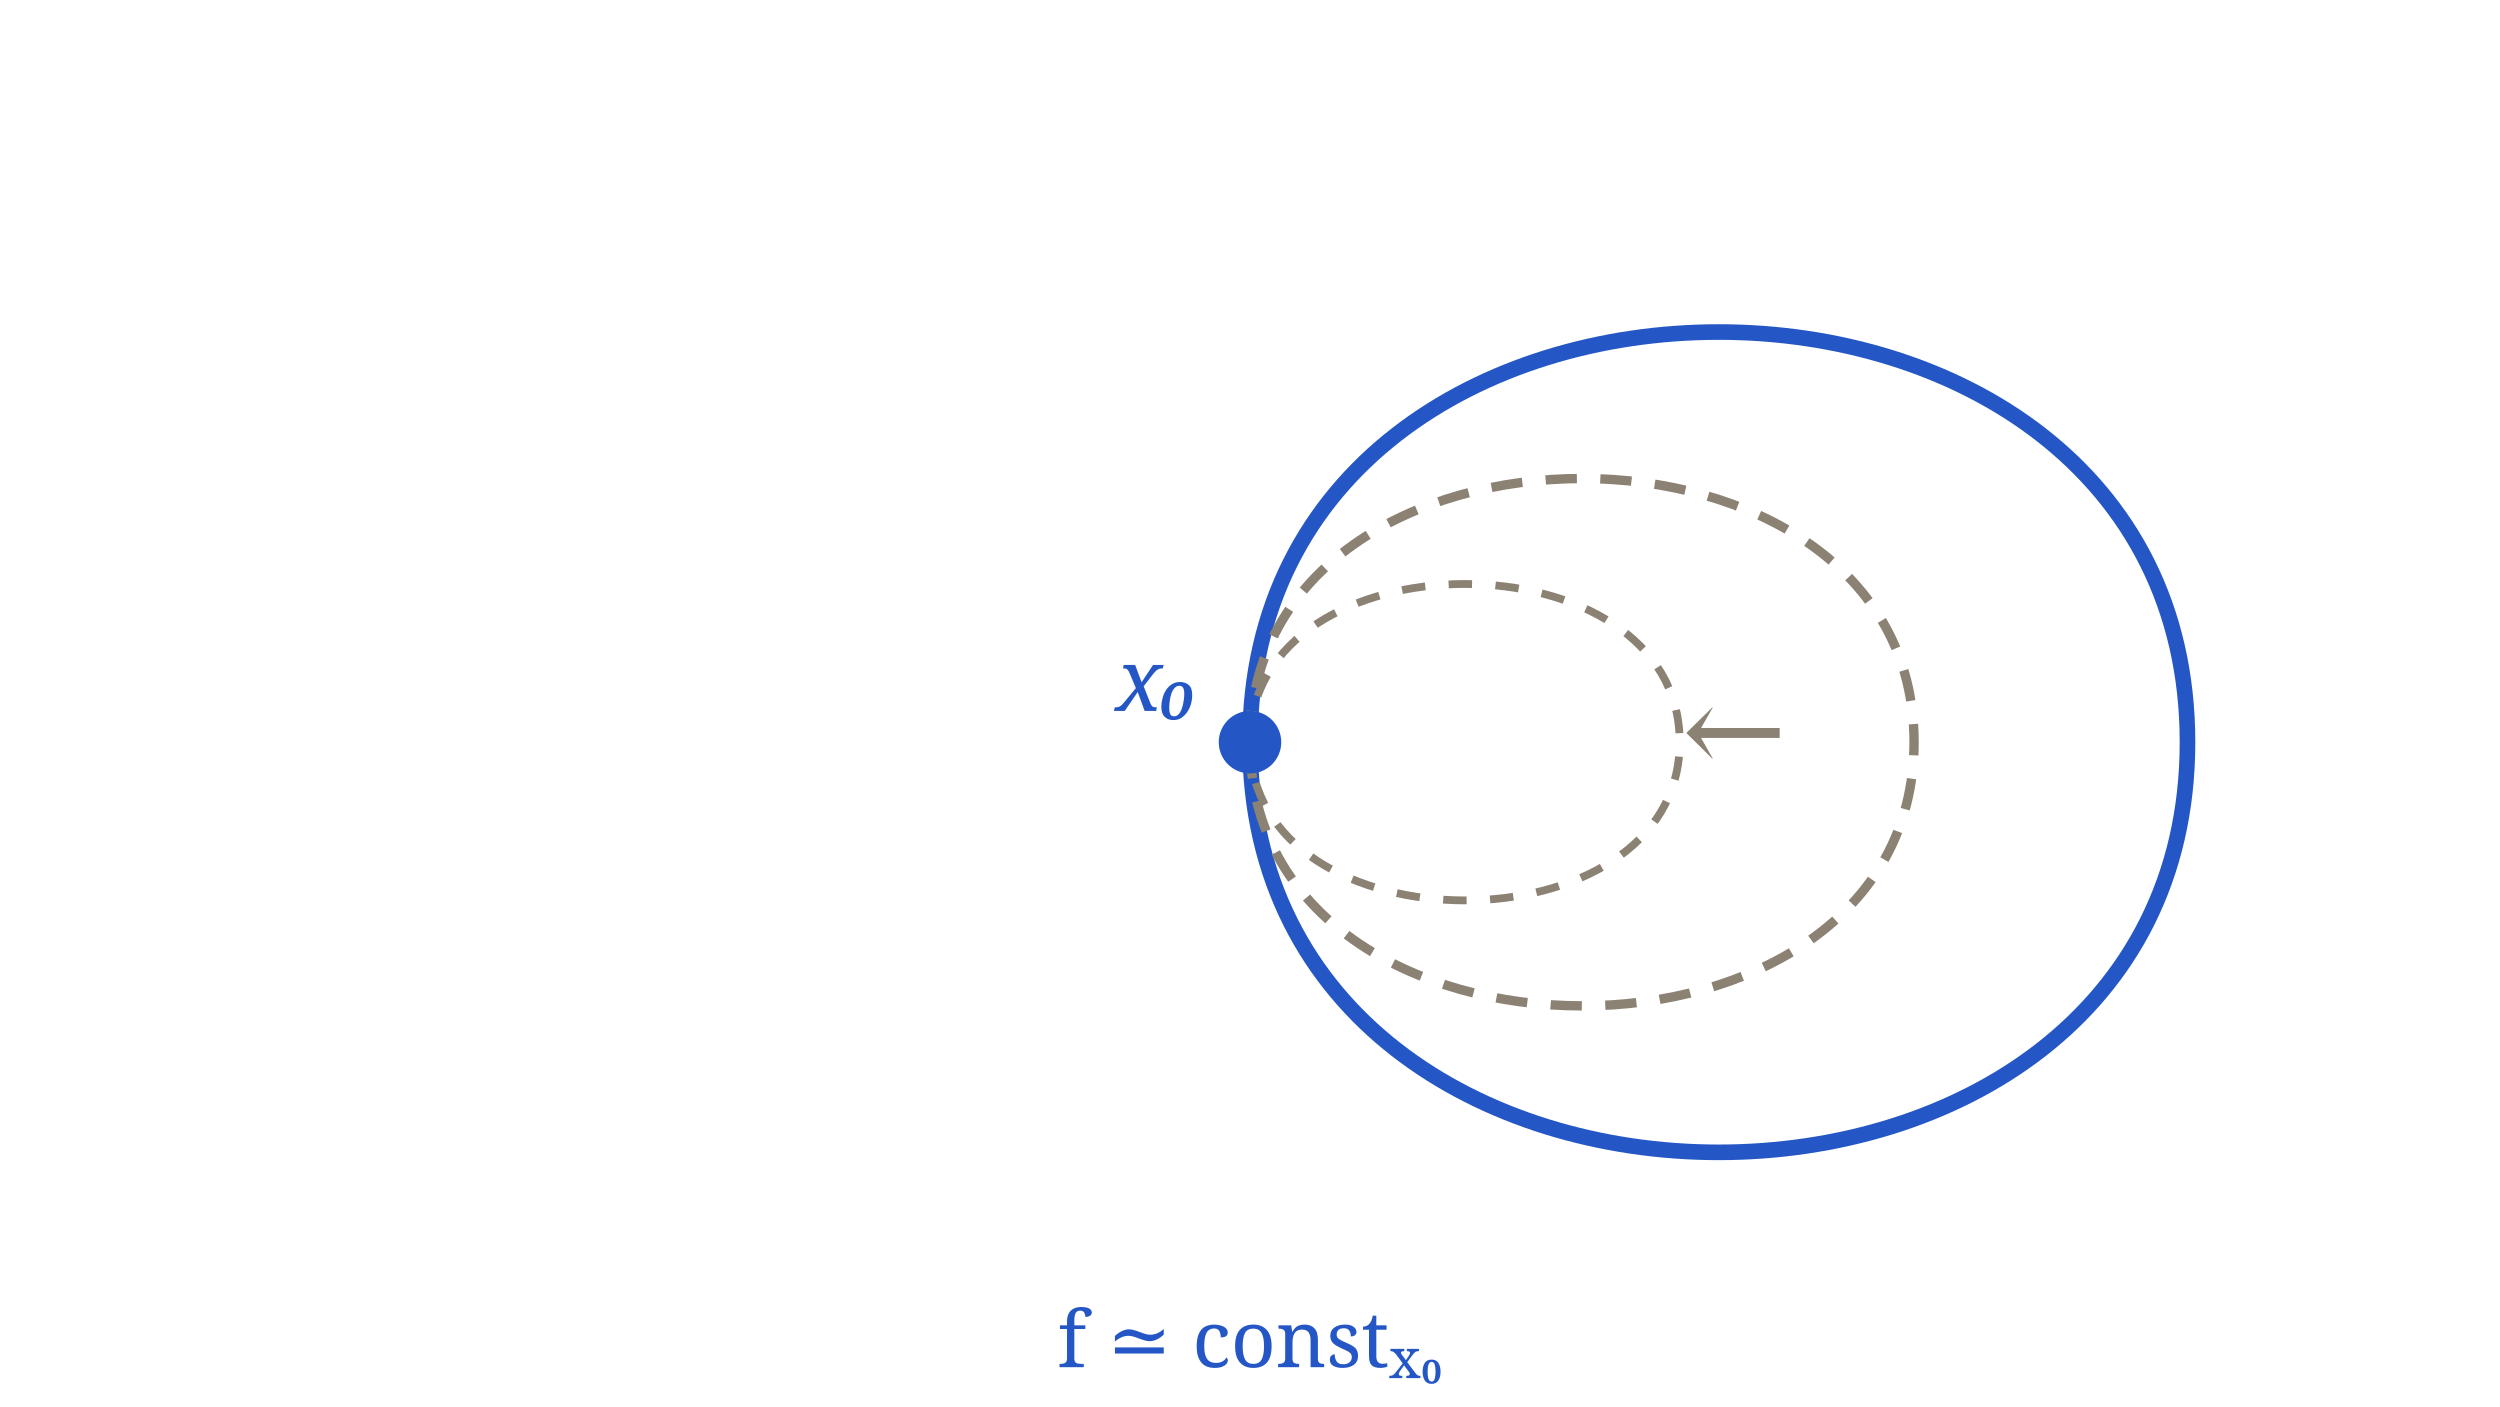
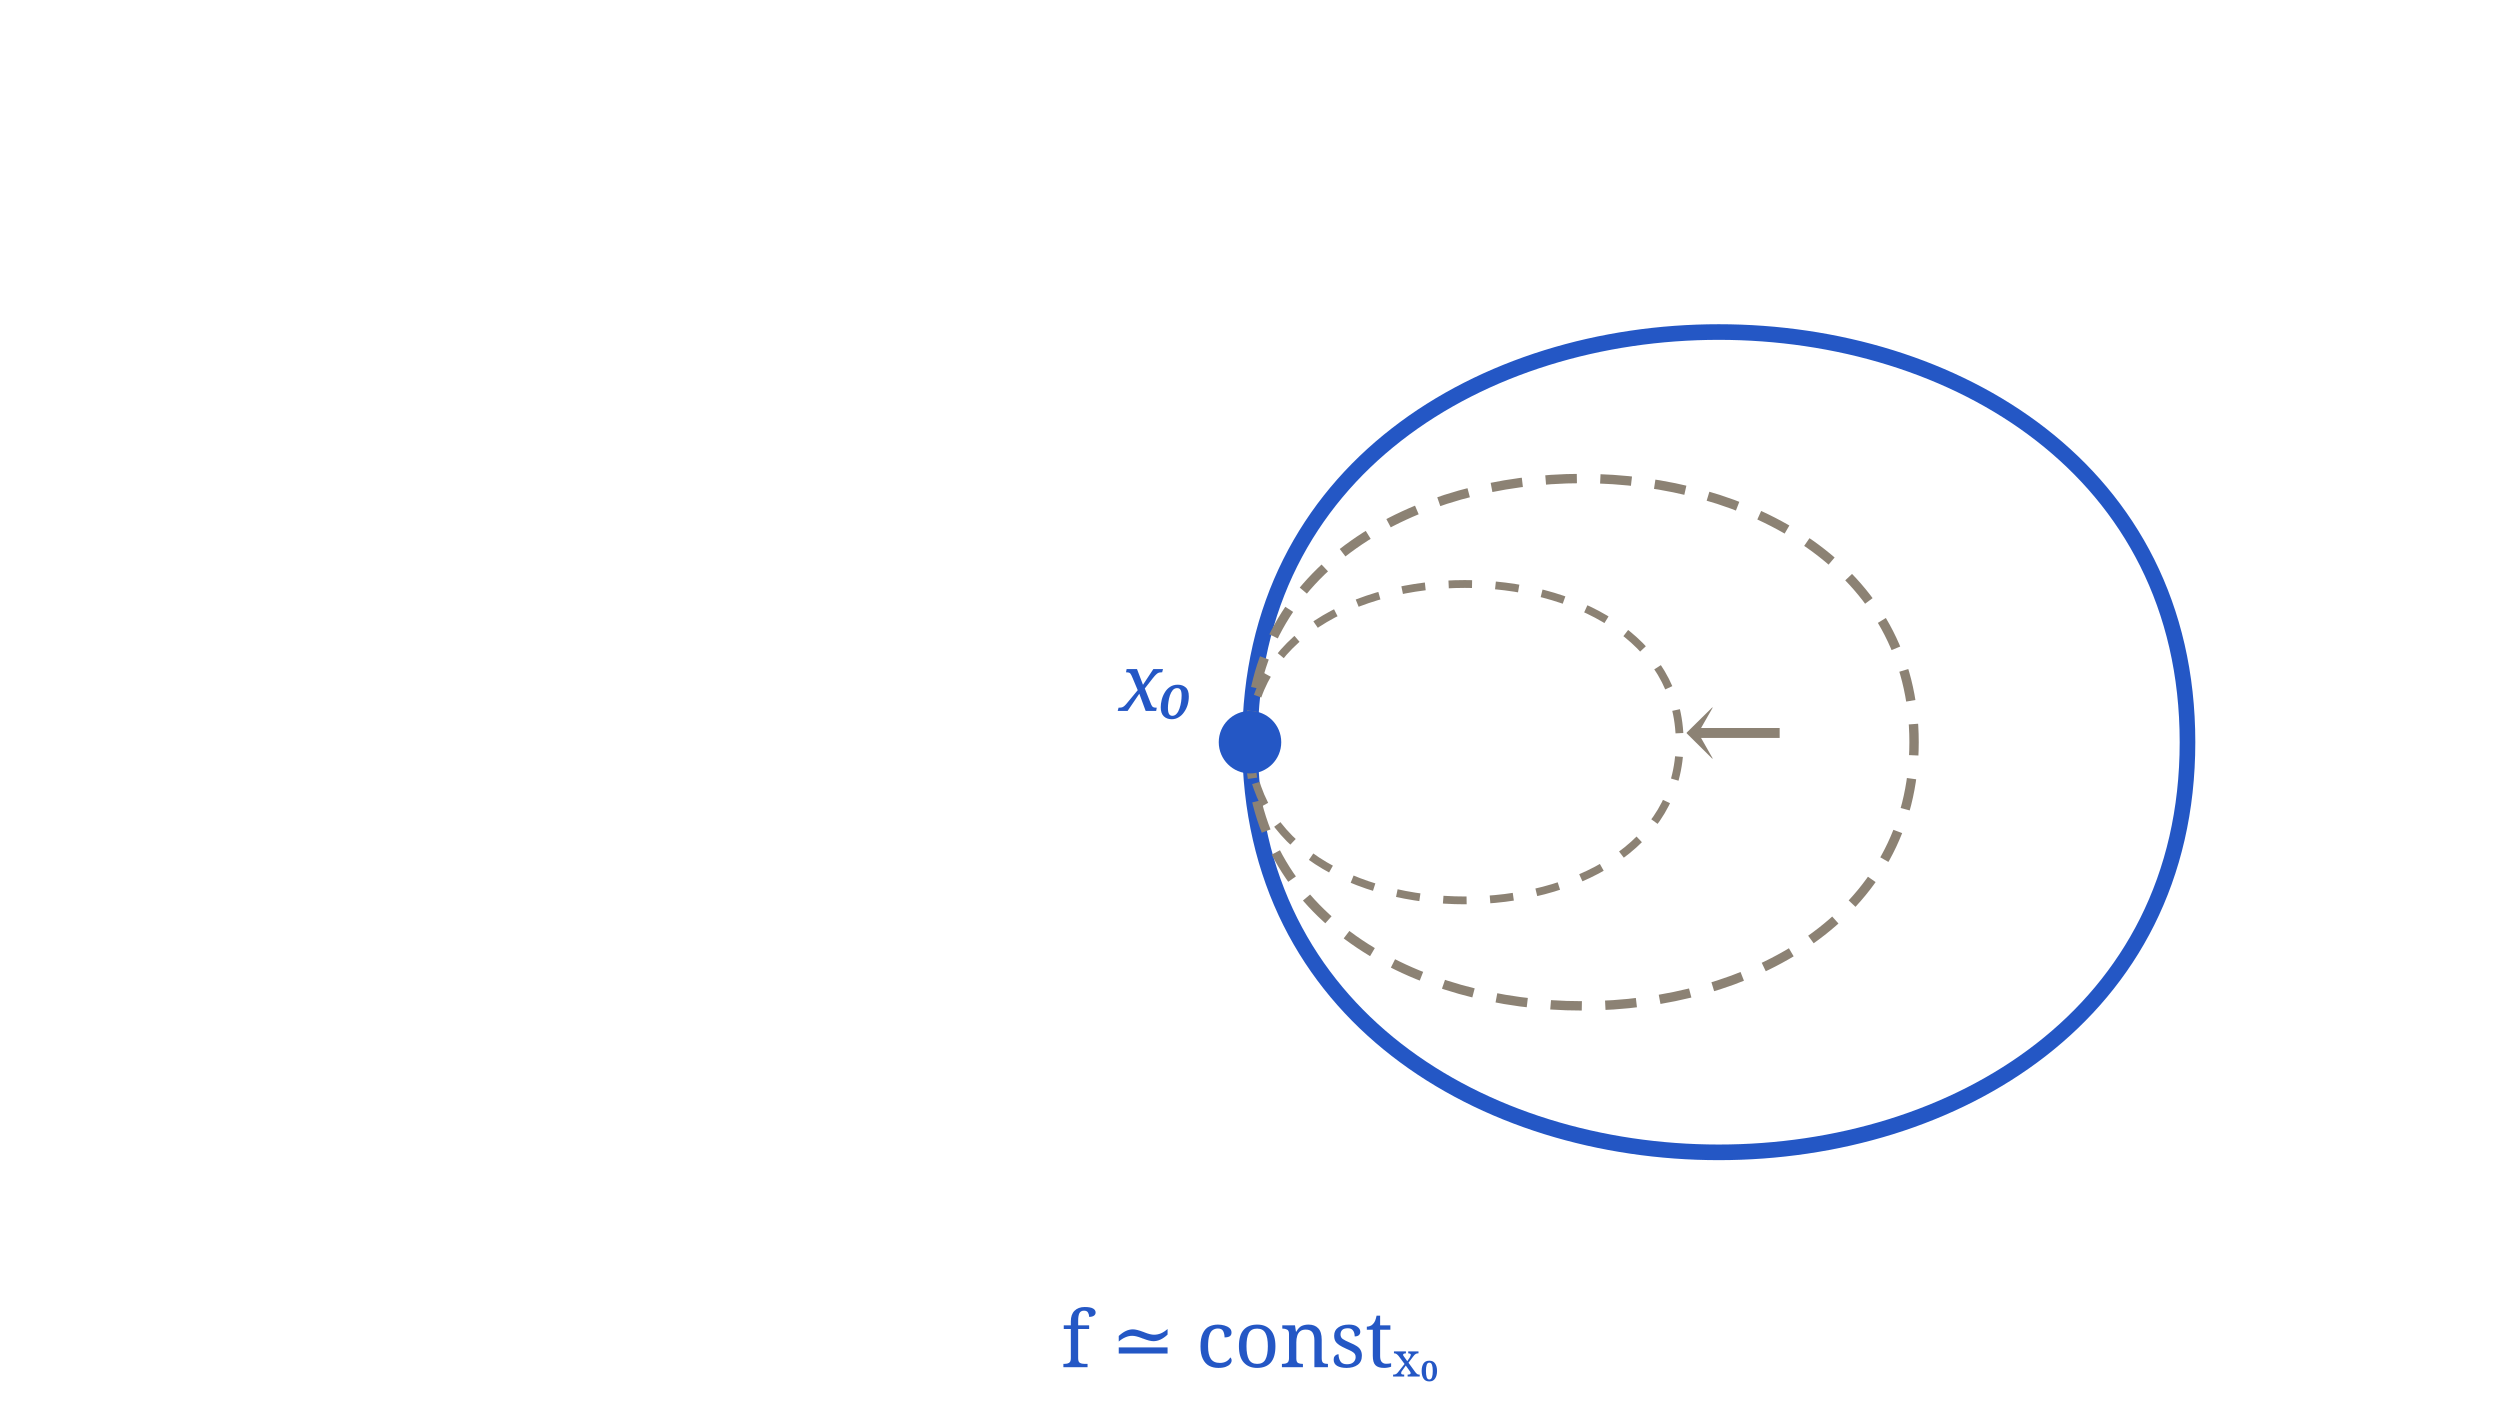
<svg xmlns="http://www.w3.org/2000/svg" viewBox="0 0 320 180" font-family="'Newsreader',Georgia,serif" role="img">
  <path d="M160,95 C160,25 280,25 280,95 C280,165 160,165 160,95 Z" fill="none" stroke="var(--dia-acc,#2457c5)" stroke-width="2" />
  <path d="M160,95 C160,50 245,50 245,95 C245,140 160,140 160,95 Z" fill="none" stroke="var(--dia-mut,#8c8274)" stroke-width="1.2" stroke-dasharray="4,3" />
  <path d="M160,95 C160,68 215,68 215,95 C215,122 160,122 160,95 Z" fill="none" stroke="var(--dia-mut,#8c8274)" stroke-width="1" stroke-dasharray="3,3" />
  <circle cx="160" cy="95" r="4" fill="var(--dia-acc,#2457c5)" />
-   <text x="148" y="91" font-size="11" fill="var(--dia-acc,#2457c5)" text-anchor="middle" font-style="italic">x₀</text>
+   <text x="148" y="91" font-size="10" fill="var(--dia-acc,#2457c5)" text-anchor="middle" font-style="italic">x₀</text>
  <text x="222" y="99" font-size="16" fill="var(--dia-mut,#8c8274)" text-anchor="middle">←</text>
-   <text x="160" y="175" font-size="10" fill="var(--dia-acc,#2457c5)" text-anchor="middle">f ≃ const<tspan baseline-shift="sub" font-size="7">x₀</tspan>
+   <text x="160" y="175" font-size="10" fill="var(--dia-acc,#2457c5)" text-anchor="middle">f ≃ const<tspan baseline-shift="sub" font-size="6">x₀</tspan>
  </text>
</svg>
